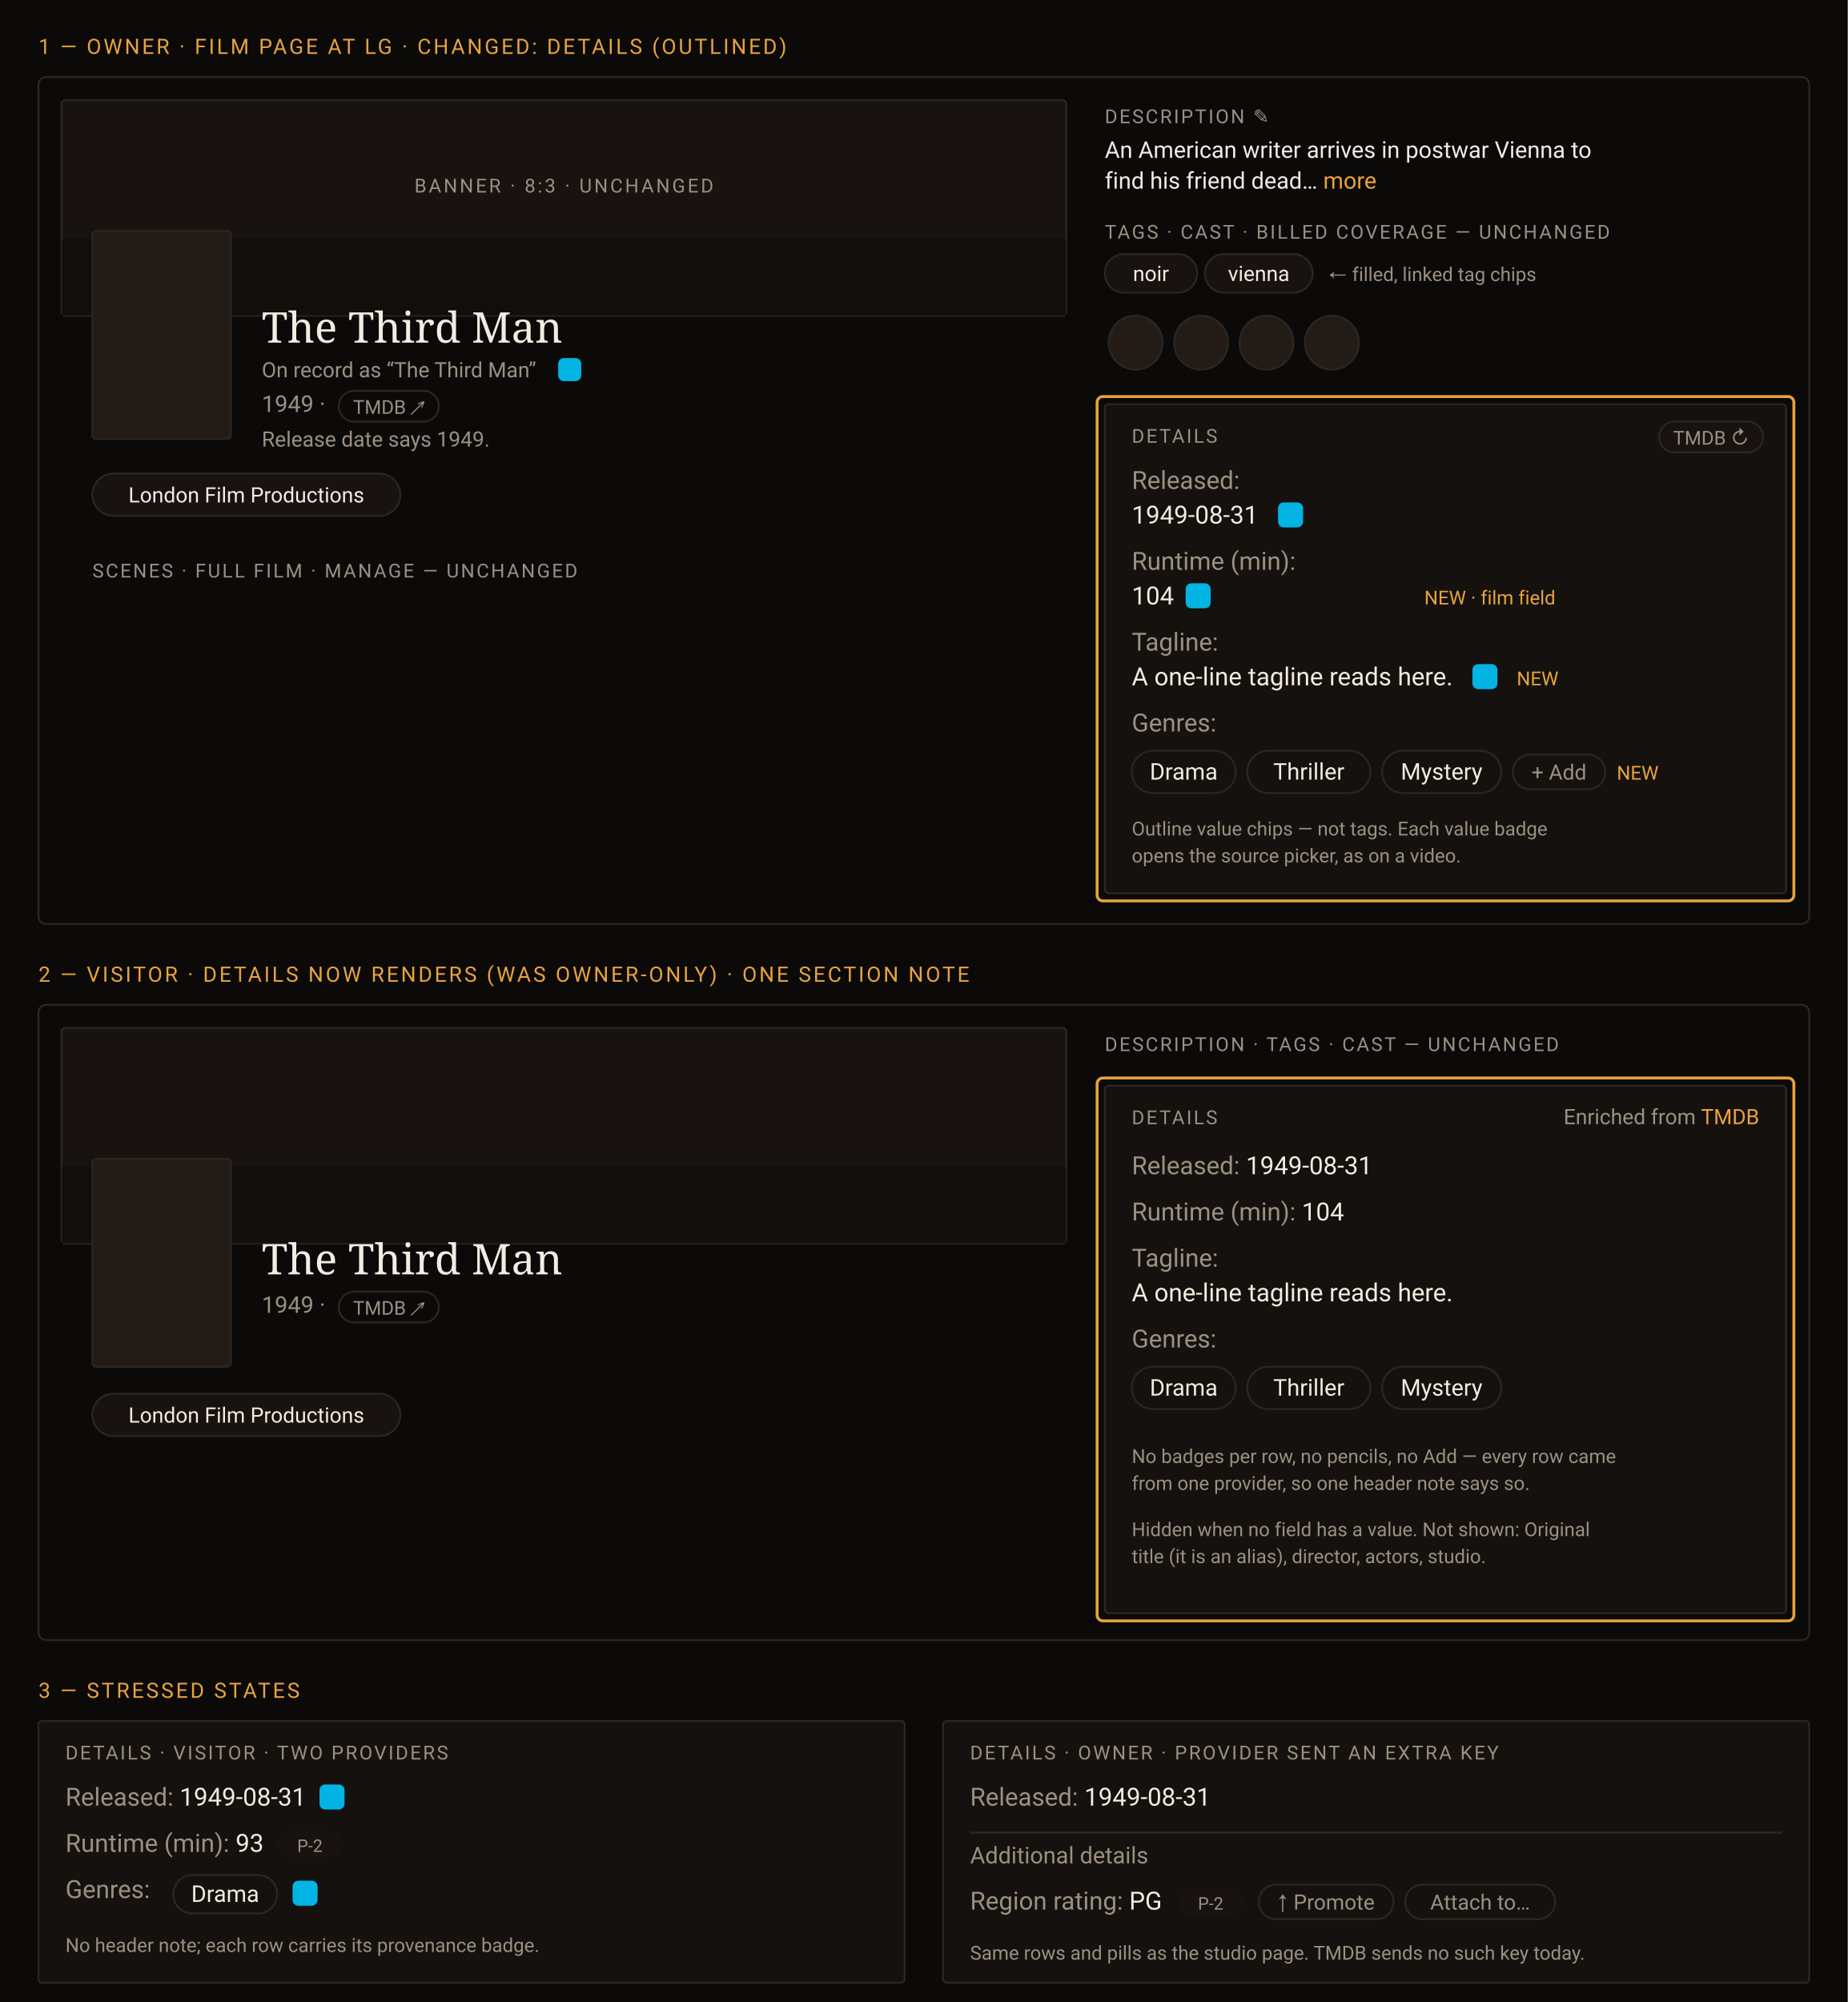
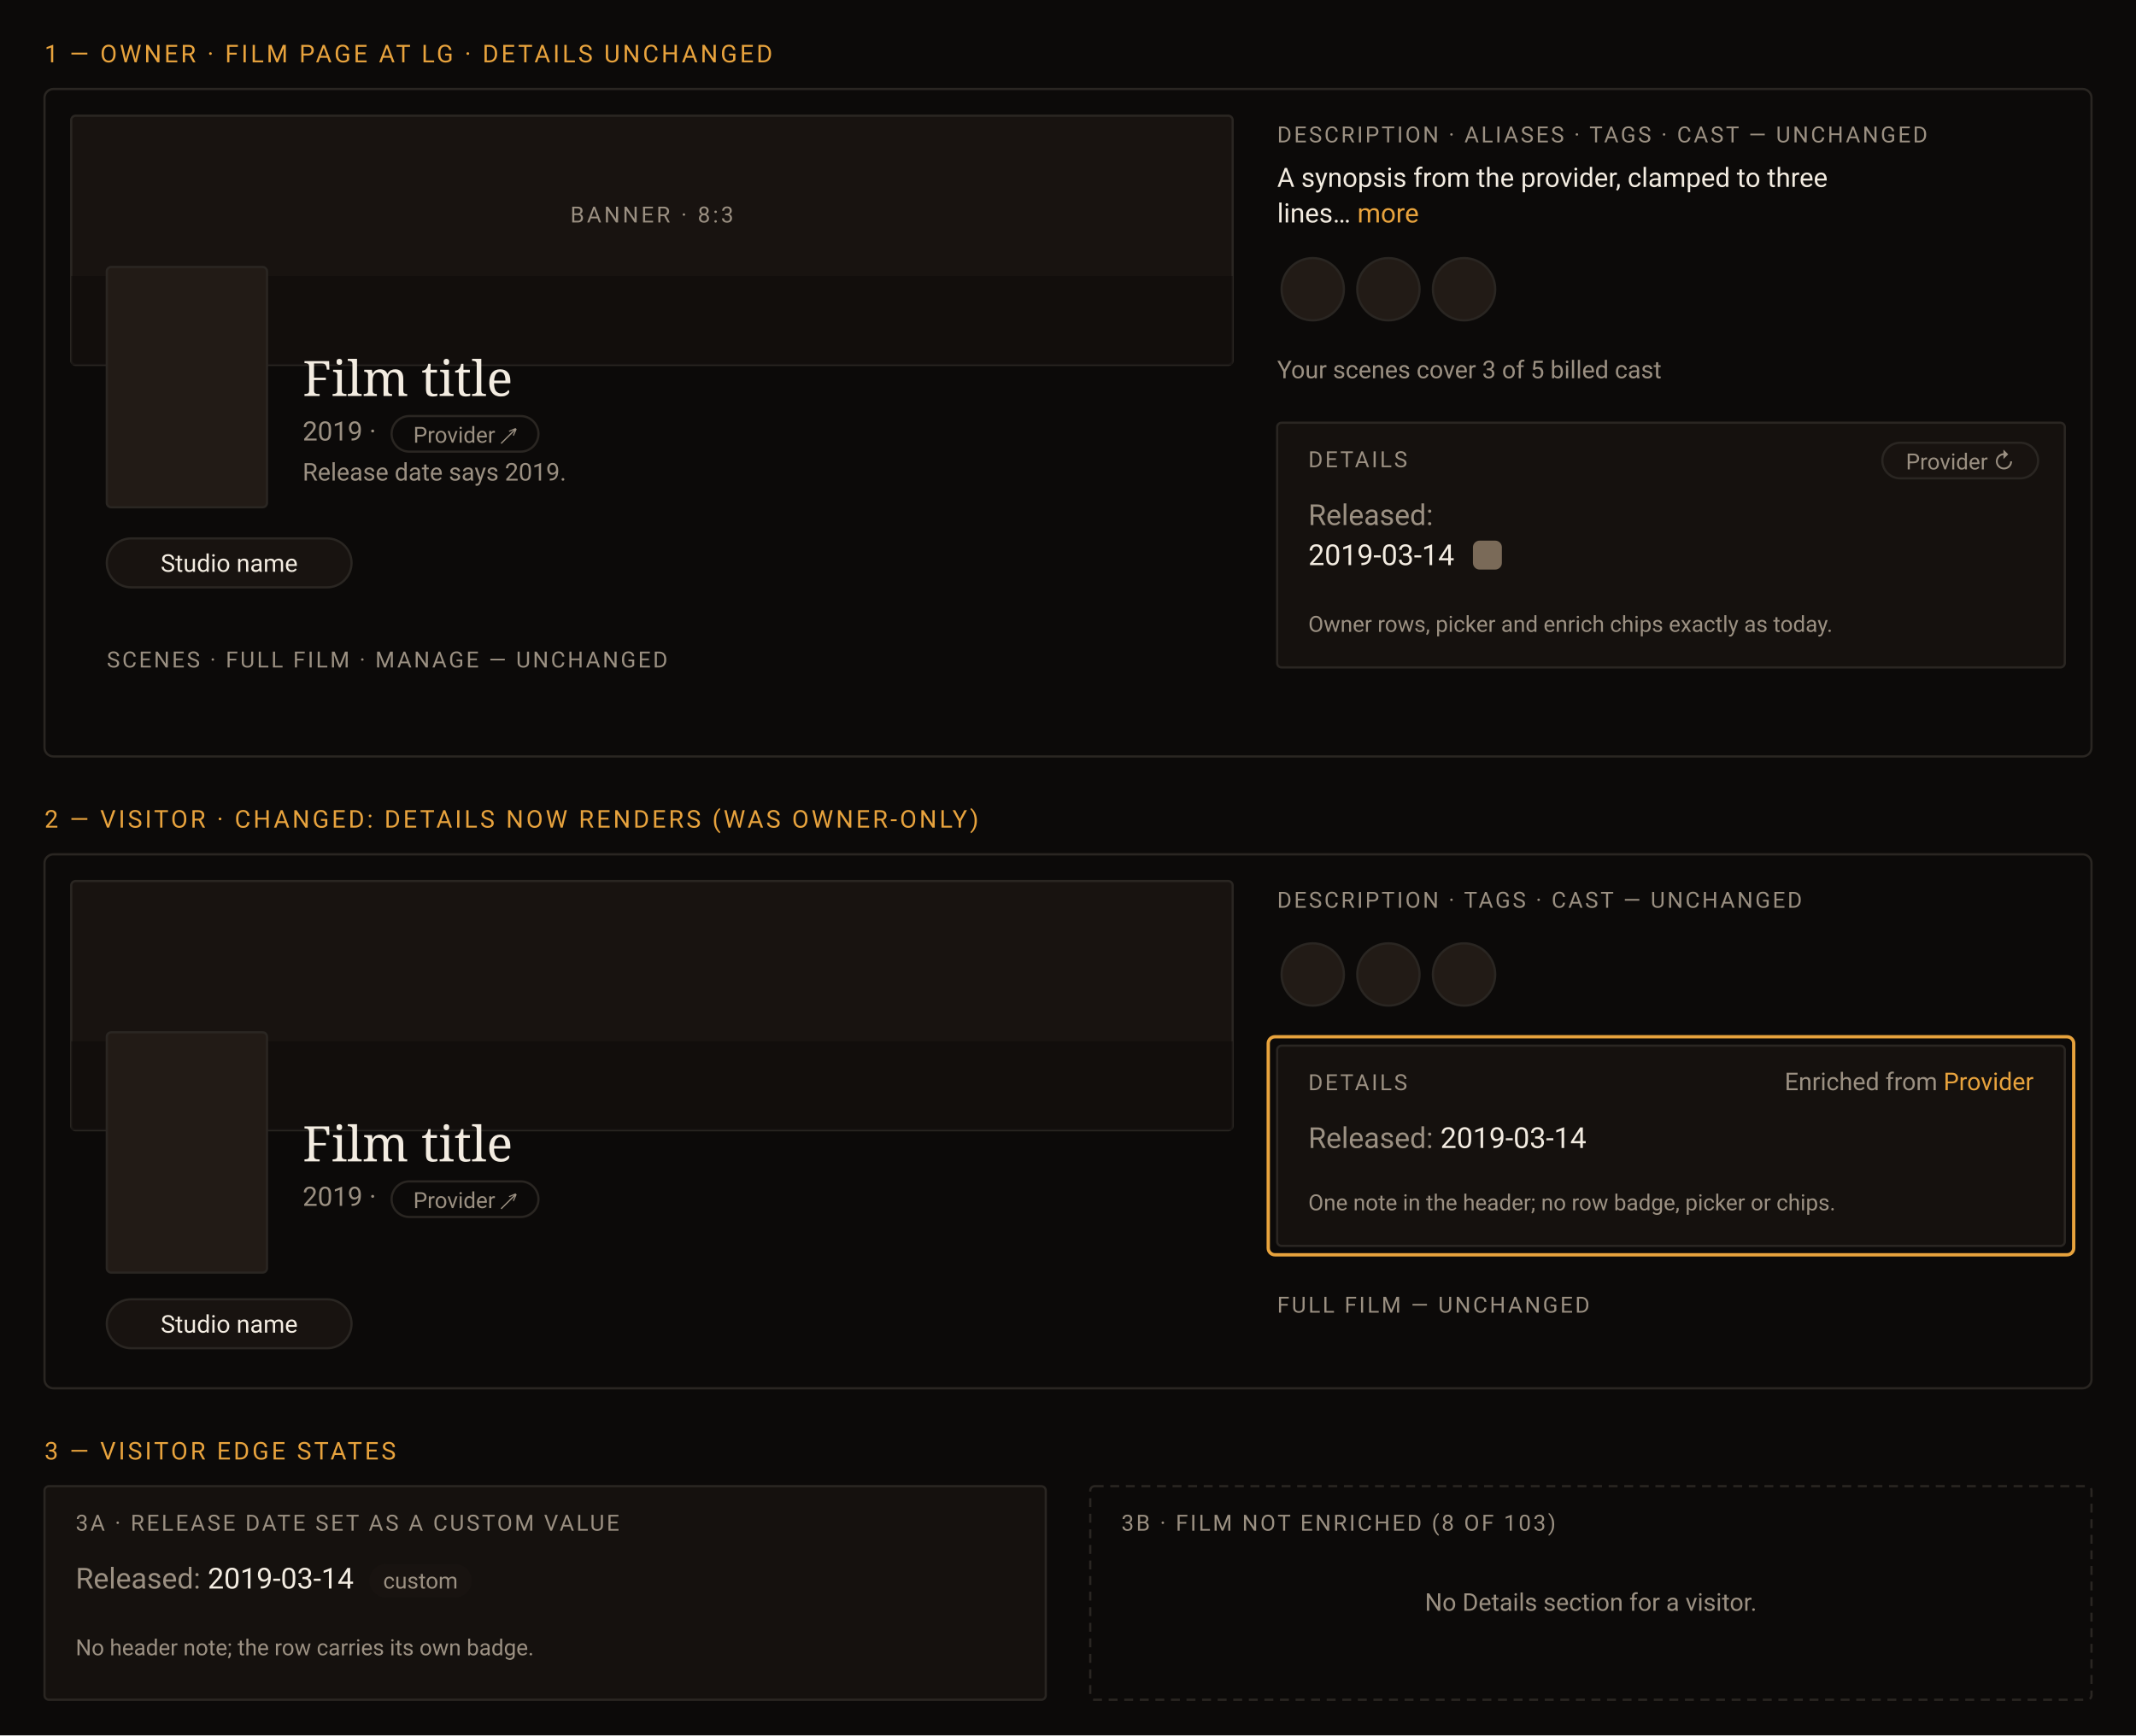
- <svg xmlns="http://www.w3.org/2000/svg" width="960" height="1040" viewBox="0 0 960 1040" font-family="ui-sans-serif, -apple-system, 'Segoe UI', Roboto, Helvetica, Arial, sans-serif">
-   <rect width="960" height="1040" fill="#0c0a09" />
-   <text x="20" y="28" fill="#e8a33d" font-size="11" letter-spacing="1.2">1 — OWNER · FILM PAGE AT LG · CHANGED: DETAILS (OUTLINED)</text>
-   <rect x="20" y="40" width="920" height="440" rx="4" fill="#0c0a09" stroke="#2a2622" />
+ <svg xmlns="http://www.w3.org/2000/svg" width="960" height="780" viewBox="0 0 960 780" font-family="ui-sans-serif, -apple-system, 'Segoe UI', Roboto, Helvetica, Arial, sans-serif">
+   <rect width="960" height="780" fill="#0c0a09" />
+   <text x="20" y="28" fill="#e8a33d" font-size="11" letter-spacing="1.2">1 — OWNER · FILM PAGE AT LG · DETAILS UNCHANGED</text>
+   <rect x="20" y="40" width="920" height="300" rx="4" fill="#0c0a09" stroke="#2a2622" />
  <rect x="32" y="52" width="522" height="112" rx="2" fill="#181310" stroke="#2a2622" />
-   <text x="293" y="100" fill="#9b9082" font-size="10" text-anchor="middle" letter-spacing="1.2">BANNER · 8:3 · UNCHANGED</text>
+   <text x="293" y="100" fill="#9b9082" font-size="10" text-anchor="middle" letter-spacing="1.2">BANNER · 8:3</text>
  <rect x="32" y="124" width="522" height="40" fill="#0c0a09" opacity="0.55" />
  <rect x="48" y="120" width="72" height="108" rx="2" fill="#221b16" stroke="#2a2622" />
-   <text x="136" y="178" fill="#f3ece1" font-size="22" font-family="Georgia, 'Fraunces', serif">The Third Man</text>
-   <text x="136" y="196" fill="#9b9082" font-size="11">On record as “The Third Man”</text>
-   <rect x="290" y="186" width="12" height="12" rx="3" fill="#01b4e4" />
-   <text x="136" y="214" fill="#9b9082" font-size="12">1949 ·</text>
-   <rect x="176" y="203" width="52" height="16" rx="8" fill="none" stroke="#2a2622" />
-   <text x="202" y="215" fill="#9b9082" font-size="10" text-anchor="middle">TMDB ↗</text>
-   <text x="136" y="232" fill="#9b9082" font-size="11">Release date says 1949.</text>
-   <rect x="48" y="246" width="160" height="22" rx="11" fill="#181310" stroke="#2a2622" />
-   <text x="128" y="261" fill="#f3ece1" font-size="11" text-anchor="middle">London Film Productions</text>
+   <text x="136" y="178" fill="#f3ece1" font-size="22" font-family="Georgia, 'Fraunces', serif">Film title</text>
+   <text x="136" y="198" fill="#9b9082" font-size="12">2019 ·</text>
+   <rect x="176" y="187" width="66" height="16" rx="8" fill="none" stroke="#2a2622" />
+   <text x="209" y="199" fill="#9b9082" font-size="10" text-anchor="middle">Provider ↗</text>
+   <text x="136" y="216" fill="#9b9082" font-size="11">Release date says 2019.</text>
+   <rect x="48" y="242" width="110" height="22" rx="11" fill="#181310" stroke="#2a2622" />
+   <text x="103" y="257" fill="#f3ece1" font-size="11" text-anchor="middle">Studio name</text>
  <text x="48" y="300" fill="#9b9082" font-size="10" letter-spacing="1">SCENES · FULL FILM · MANAGE — UNCHANGED</text>
-   <text x="574" y="64" fill="#9b9082" font-size="10" letter-spacing="1">DESCRIPTION ✎</text>
-   <text x="574" y="82" fill="#f3ece1" font-size="12">An American writer arrives in postwar Vienna to</text>
-   <text x="574" y="98" fill="#f3ece1" font-size="12">find his friend dead… <tspan fill="#e8a33d">more</tspan>
+   <text x="574" y="64" fill="#9b9082" font-size="10" letter-spacing="1">DESCRIPTION · ALIASES · TAGS · CAST — UNCHANGED</text>
+   <text x="574" y="84" fill="#f3ece1" font-size="12">A synopsis from the provider, clamped to three</text>
+   <text x="574" y="100" fill="#f3ece1" font-size="12">lines… <tspan fill="#e8a33d">more</tspan>
  </text>
-   <text x="574" y="124" fill="#9b9082" font-size="10" letter-spacing="1">TAGS · CAST · BILLED COVERAGE — UNCHANGED</text>
-   <rect x="574" y="132" width="48" height="20" rx="10" fill="#181310" stroke="#2a2622" />
-   <text x="598" y="146" fill="#f3ece1" font-size="11" text-anchor="middle">noir</text>
-   <rect x="626" y="132" width="56" height="20" rx="10" fill="#181310" stroke="#2a2622" />
-   <text x="654" y="146" fill="#f3ece1" font-size="11" text-anchor="middle">vienna</text>
-   <text x="690" y="146" fill="#9b9082" font-size="10">← filled, linked tag chips</text>
-   <circle cx="590" cy="178" r="14" fill="#221b16" stroke="#2a2622" />
-   <circle cx="624" cy="178" r="14" fill="#221b16" stroke="#2a2622" />
-   <circle cx="658" cy="178" r="14" fill="#221b16" stroke="#2a2622" />
-   <circle cx="692" cy="178" r="14" fill="#221b16" stroke="#2a2622" />
-   <rect x="570" y="206" width="362" height="262" rx="3" fill="none" stroke="#e8a33d" stroke-width="1.5" />
-   <rect x="574" y="210" width="354" height="254" rx="2" fill="#15110e" stroke="#2a2622" />
-   <text x="588" y="230" fill="#9b9082" font-size="10" letter-spacing="1">DETAILS</text>
-   <rect x="862" y="219" width="54" height="16" rx="8" fill="#181310" stroke="#2a2622" />
-   <text x="889" y="231" fill="#9b9082" font-size="10" text-anchor="middle">TMDB ↻</text>
-   <text x="588" y="254" fill="#9b9082" font-size="13">Released:</text>
-   <text x="588" y="272" fill="#f3ece1" font-size="13">1949-08-31</text>
-   <rect x="664" y="261" width="13" height="13" rx="3" fill="#01b4e4" />
-   <text x="588" y="296" fill="#9b9082" font-size="13">Runtime (min):</text>
-   <text x="588" y="314" fill="#f3ece1" font-size="13">104</text>
-   <rect x="616" y="303" width="13" height="13" rx="3" fill="#01b4e4" />
-   <text x="740" y="314" fill="#e8a33d" font-size="10">NEW · film field</text>
-   <text x="588" y="338" fill="#9b9082" font-size="13">Tagline:</text>
-   <text x="588" y="356" fill="#f3ece1" font-size="13">A one-line tagline reads here.</text>
-   <rect x="765" y="345" width="13" height="13" rx="3" fill="#01b4e4" />
-   <text x="788" y="356" fill="#e8a33d" font-size="10">NEW</text>
-   <text x="588" y="380" fill="#9b9082" font-size="13">Genres:</text>
-   <rect x="588" y="390" width="54" height="22" rx="11" fill="none" stroke="#2a2622" />
-   <text x="615" y="405" fill="#f3ece1" font-size="12" text-anchor="middle">Drama</text>
-   <rect x="648" y="390" width="64" height="22" rx="11" fill="none" stroke="#2a2622" />
-   <text x="680" y="405" fill="#f3ece1" font-size="12" text-anchor="middle">Thriller</text>
-   <rect x="718" y="390" width="62" height="22" rx="11" fill="none" stroke="#2a2622" />
-   <text x="749" y="405" fill="#f3ece1" font-size="12" text-anchor="middle">Mystery</text>
-   <rect x="786" y="392" width="48" height="18" rx="9" fill="none" stroke="#2a2622" />
-   <text x="810" y="405" fill="#9b9082" font-size="11" text-anchor="middle">+ Add</text>
-   <text x="840" y="405" fill="#e8a33d" font-size="10">NEW</text>
-   <text x="588" y="434" fill="#9b9082" font-size="10">Outline value chips — not tags. Each value badge</text>
-   <text x="588" y="448" fill="#9b9082" font-size="10">opens the source picker, as on a video.</text>
-   <text x="20" y="510" fill="#e8a33d" font-size="11" letter-spacing="1.2">2 — VISITOR · DETAILS NOW RENDERS (WAS OWNER-ONLY) · ONE SECTION NOTE</text>
-   <rect x="20" y="522" width="920" height="330" rx="4" fill="#0c0a09" stroke="#2a2622" />
-   <rect x="32" y="534" width="522" height="112" rx="2" fill="#181310" stroke="#2a2622" />
-   <rect x="32" y="606" width="522" height="40" fill="#0c0a09" opacity="0.55" />
-   <rect x="48" y="602" width="72" height="108" rx="2" fill="#221b16" stroke="#2a2622" />
-   <text x="136" y="662" fill="#f3ece1" font-size="22" font-family="Georgia, 'Fraunces', serif">The Third Man</text>
-   <text x="136" y="682" fill="#9b9082" font-size="12">1949 ·</text>
-   <rect x="176" y="671" width="52" height="16" rx="8" fill="none" stroke="#2a2622" />
-   <text x="202" y="683" fill="#9b9082" font-size="10" text-anchor="middle">TMDB ↗</text>
-   <rect x="48" y="724" width="160" height="22" rx="11" fill="#181310" stroke="#2a2622" />
-   <text x="128" y="739" fill="#f3ece1" font-size="11" text-anchor="middle">London Film Productions</text>
-   <text x="574" y="546" fill="#9b9082" font-size="10" letter-spacing="1">DESCRIPTION · TAGS · CAST — UNCHANGED</text>
-   <rect x="570" y="560" width="362" height="282" rx="3" fill="none" stroke="#e8a33d" stroke-width="1.5" />
-   <rect x="574" y="564" width="354" height="274" rx="2" fill="#15110e" stroke="#2a2622" />
-   <text x="588" y="584" fill="#9b9082" font-size="10" letter-spacing="1">DETAILS</text>
-   <text x="914" y="584" fill="#9b9082" font-size="11" text-anchor="end">Enriched from <tspan fill="#e8a33d">TMDB</tspan>
+   <circle cx="590" cy="130" r="14" fill="#221b16" stroke="#2a2622" />
+   <circle cx="624" cy="130" r="14" fill="#221b16" stroke="#2a2622" />
+   <circle cx="658" cy="130" r="14" fill="#221b16" stroke="#2a2622" />
+   <text x="574" y="170" fill="#9b9082" font-size="11">Your scenes cover 3 of 5 billed cast</text>
+   <rect x="574" y="190" width="354" height="110" rx="2" fill="#15110e" stroke="#2a2622" />
+   <text x="588" y="210" fill="#9b9082" font-size="10" letter-spacing="1">DETAILS</text>
+   <rect x="846" y="199" width="70" height="16" rx="8" fill="#181310" stroke="#2a2622" />
+   <text x="881" y="211" fill="#9b9082" font-size="10" text-anchor="middle">Provider ↻</text>
+   <text x="588" y="236" fill="#9b9082" font-size="13">Released:</text>
+   <text x="588" y="254" fill="#f3ece1" font-size="13">2019-03-14</text>
+   <rect x="662" y="243" width="13" height="13" rx="3" fill="#7a6a58" />
+   <text x="588" y="284" fill="#9b9082" font-size="10">Owner rows, picker and enrich chips exactly as today.</text>
+   <text x="20" y="372" fill="#e8a33d" font-size="11" letter-spacing="1.2">2 — VISITOR · CHANGED: DETAILS NOW RENDERS (WAS OWNER-ONLY)</text>
+   <rect x="20" y="384" width="920" height="240" rx="4" fill="#0c0a09" stroke="#2a2622" />
+   <rect x="32" y="396" width="522" height="112" rx="2" fill="#181310" stroke="#2a2622" />
+   <rect x="32" y="468" width="522" height="40" fill="#0c0a09" opacity="0.55" />
+   <rect x="48" y="464" width="72" height="108" rx="2" fill="#221b16" stroke="#2a2622" />
+   <text x="136" y="522" fill="#f3ece1" font-size="22" font-family="Georgia, 'Fraunces', serif">Film title</text>
+   <text x="136" y="542" fill="#9b9082" font-size="12">2019 ·</text>
+   <rect x="176" y="531" width="66" height="16" rx="8" fill="none" stroke="#2a2622" />
+   <text x="209" y="543" fill="#9b9082" font-size="10" text-anchor="middle">Provider ↗</text>
+   <rect x="48" y="584" width="110" height="22" rx="11" fill="#181310" stroke="#2a2622" />
+   <text x="103" y="599" fill="#f3ece1" font-size="11" text-anchor="middle">Studio name</text>
+   <text x="574" y="408" fill="#9b9082" font-size="10" letter-spacing="1">DESCRIPTION · TAGS · CAST — UNCHANGED</text>
+   <circle cx="590" cy="438" r="14" fill="#221b16" stroke="#2a2622" />
+   <circle cx="624" cy="438" r="14" fill="#221b16" stroke="#2a2622" />
+   <circle cx="658" cy="438" r="14" fill="#221b16" stroke="#2a2622" />
+   <rect x="570" y="466" width="362" height="98" rx="3" fill="none" stroke="#e8a33d" stroke-width="1.5" />
+   <rect x="574" y="470" width="354" height="90" rx="2" fill="#15110e" stroke="#2a2622" />
+   <text x="588" y="490" fill="#9b9082" font-size="10" letter-spacing="1">DETAILS</text>
+   <text x="914" y="490" fill="#9b9082" font-size="11" text-anchor="end">Enriched from <tspan fill="#e8a33d">Provider</tspan>
  </text>
-   <text x="588" y="610" fill="#9b9082" font-size="13">Released: <tspan fill="#f3ece1">1949-08-31</tspan>
+   <text x="588" y="516" fill="#9b9082" font-size="13">Released: <tspan fill="#f3ece1">2019-03-14</tspan>
  </text>
-   <text x="588" y="634" fill="#9b9082" font-size="13">Runtime (min): <tspan fill="#f3ece1">104</tspan>
+   <text x="588" y="544" fill="#9b9082" font-size="10">One note in the header; no row badge, picker or chips.</text>
+   <text x="574" y="590" fill="#9b9082" font-size="10" letter-spacing="1">FULL FILM — UNCHANGED</text>
+   <text x="20" y="656" fill="#e8a33d" font-size="11" letter-spacing="1.2">3 — VISITOR EDGE STATES</text>
+   <rect x="20" y="668" width="450" height="96" rx="2" fill="#15110e" stroke="#2a2622" />
+   <text x="34" y="688" fill="#9b9082" font-size="10" letter-spacing="1">3A · RELEASE DATE SET AS A CUSTOM VALUE</text>
+   <text x="34" y="714" fill="#9b9082" font-size="13">Released: <tspan fill="#f3ece1">2019-03-14</tspan>
  </text>
-   <text x="588" y="658" fill="#9b9082" font-size="13">Tagline:</text>
-   <text x="588" y="676" fill="#f3ece1" font-size="13">A one-line tagline reads here.</text>
-   <text x="588" y="700" fill="#9b9082" font-size="13">Genres:</text>
-   <rect x="588" y="710" width="54" height="22" rx="11" fill="none" stroke="#2a2622" />
-   <text x="615" y="725" fill="#f3ece1" font-size="12" text-anchor="middle">Drama</text>
-   <rect x="648" y="710" width="64" height="22" rx="11" fill="none" stroke="#2a2622" />
-   <text x="680" y="725" fill="#f3ece1" font-size="12" text-anchor="middle">Thriller</text>
-   <rect x="718" y="710" width="62" height="22" rx="11" fill="none" stroke="#2a2622" />
-   <text x="749" y="725" fill="#f3ece1" font-size="12" text-anchor="middle">Mystery</text>
-   <text x="588" y="760" fill="#9b9082" font-size="10">No badges per row, no pencils, no Add — every row came</text>
-   <text x="588" y="774" fill="#9b9082" font-size="10">from one provider, so one header note says so.</text>
-   <text x="588" y="798" fill="#9b9082" font-size="10">Hidden when no field has a value. Not shown: Original</text>
-   <text x="588" y="812" fill="#9b9082" font-size="10">title (it is an alias), director, actors, studio.</text>
-   <text x="20" y="882" fill="#e8a33d" font-size="11" letter-spacing="1.2">3 — STRESSED STATES</text>
-   <rect x="20" y="894" width="450" height="136" rx="2" fill="#15110e" stroke="#2a2622" />
-   <text x="34" y="914" fill="#9b9082" font-size="10" letter-spacing="1">DETAILS · VISITOR · TWO PROVIDERS</text>
-   <text x="34" y="938" fill="#9b9082" font-size="13">Released: <tspan fill="#f3ece1">1949-08-31</tspan>
-   </text>
-   <rect x="166" y="927" width="13" height="13" rx="3" fill="#01b4e4" />
-   <text x="34" y="962" fill="#9b9082" font-size="13">Runtime (min): <tspan fill="#f3ece1">93</tspan>
-   </text>
-   <rect x="144" y="951" width="34" height="14" rx="7" fill="#181310" />
-   <text x="161" y="962" fill="#9b9082" font-size="9" text-anchor="middle">P-2</text>
-   <text x="34" y="986" fill="#9b9082" font-size="13">Genres:</text>
-   <rect x="90" y="974" width="54" height="20" rx="10" fill="none" stroke="#2a2622" />
-   <text x="117" y="988" fill="#f3ece1" font-size="12" text-anchor="middle">Drama</text>
-   <rect x="152" y="977" width="13" height="13" rx="3" fill="#01b4e4" />
-   <text x="34" y="1014" fill="#9b9082" font-size="10">No header note; each row carries its provenance badge.</text>
-   <rect x="490" y="894" width="450" height="136" rx="2" fill="#15110e" stroke="#2a2622" />
-   <text x="504" y="914" fill="#9b9082" font-size="10" letter-spacing="1">DETAILS · OWNER · PROVIDER SENT AN EXTRA KEY</text>
-   <text x="504" y="938" fill="#9b9082" font-size="13">Released: <tspan fill="#f3ece1">1949-08-31</tspan>
-   </text>
-   <line x1="504" y1="952" x2="926" y2="952" stroke="#2a2622" />
-   <text x="504" y="968" fill="#9b9082" font-size="12">Additional details</text>
-   <text x="504" y="992" fill="#9b9082" font-size="13">Region rating: <tspan fill="#f3ece1">PG</tspan>
-   </text>
-   <rect x="612" y="981" width="34" height="14" rx="7" fill="#181310" />
-   <text x="629" y="992" fill="#9b9082" font-size="9" text-anchor="middle">P-2</text>
-   <rect x="654" y="979" width="70" height="18" rx="9" fill="none" stroke="#2a2622" />
-   <text x="689" y="992" fill="#9b9082" font-size="11" text-anchor="middle">↑ Promote</text>
-   <rect x="730" y="979" width="78" height="18" rx="9" fill="none" stroke="#2a2622" />
-   <text x="769" y="992" fill="#9b9082" font-size="11" text-anchor="middle">Attach to…</text>
-   <text x="504" y="1018" fill="#9b9082" font-size="10">Same rows and pills as the studio page. TMDB sends no such key today.</text>
+   <rect x="166" y="703" width="46" height="15" rx="7.5" fill="#181310" />
+   <text x="189" y="714" fill="#9b9082" font-size="10" text-anchor="middle">custom</text>
+   <text x="34" y="744" fill="#9b9082" font-size="10">No header note; the row carries its own badge.</text>
+   <rect x="490" y="668" width="450" height="96" rx="2" fill="none" stroke="#2a2622" stroke-dasharray="4 3" />
+   <text x="504" y="688" fill="#9b9082" font-size="10" letter-spacing="1">3B · FILM NOT ENRICHED (8 OF 103)</text>
+   <text x="715" y="724" fill="#9b9082" font-size="11" text-anchor="middle">No Details section for a visitor.</text>
</svg>
